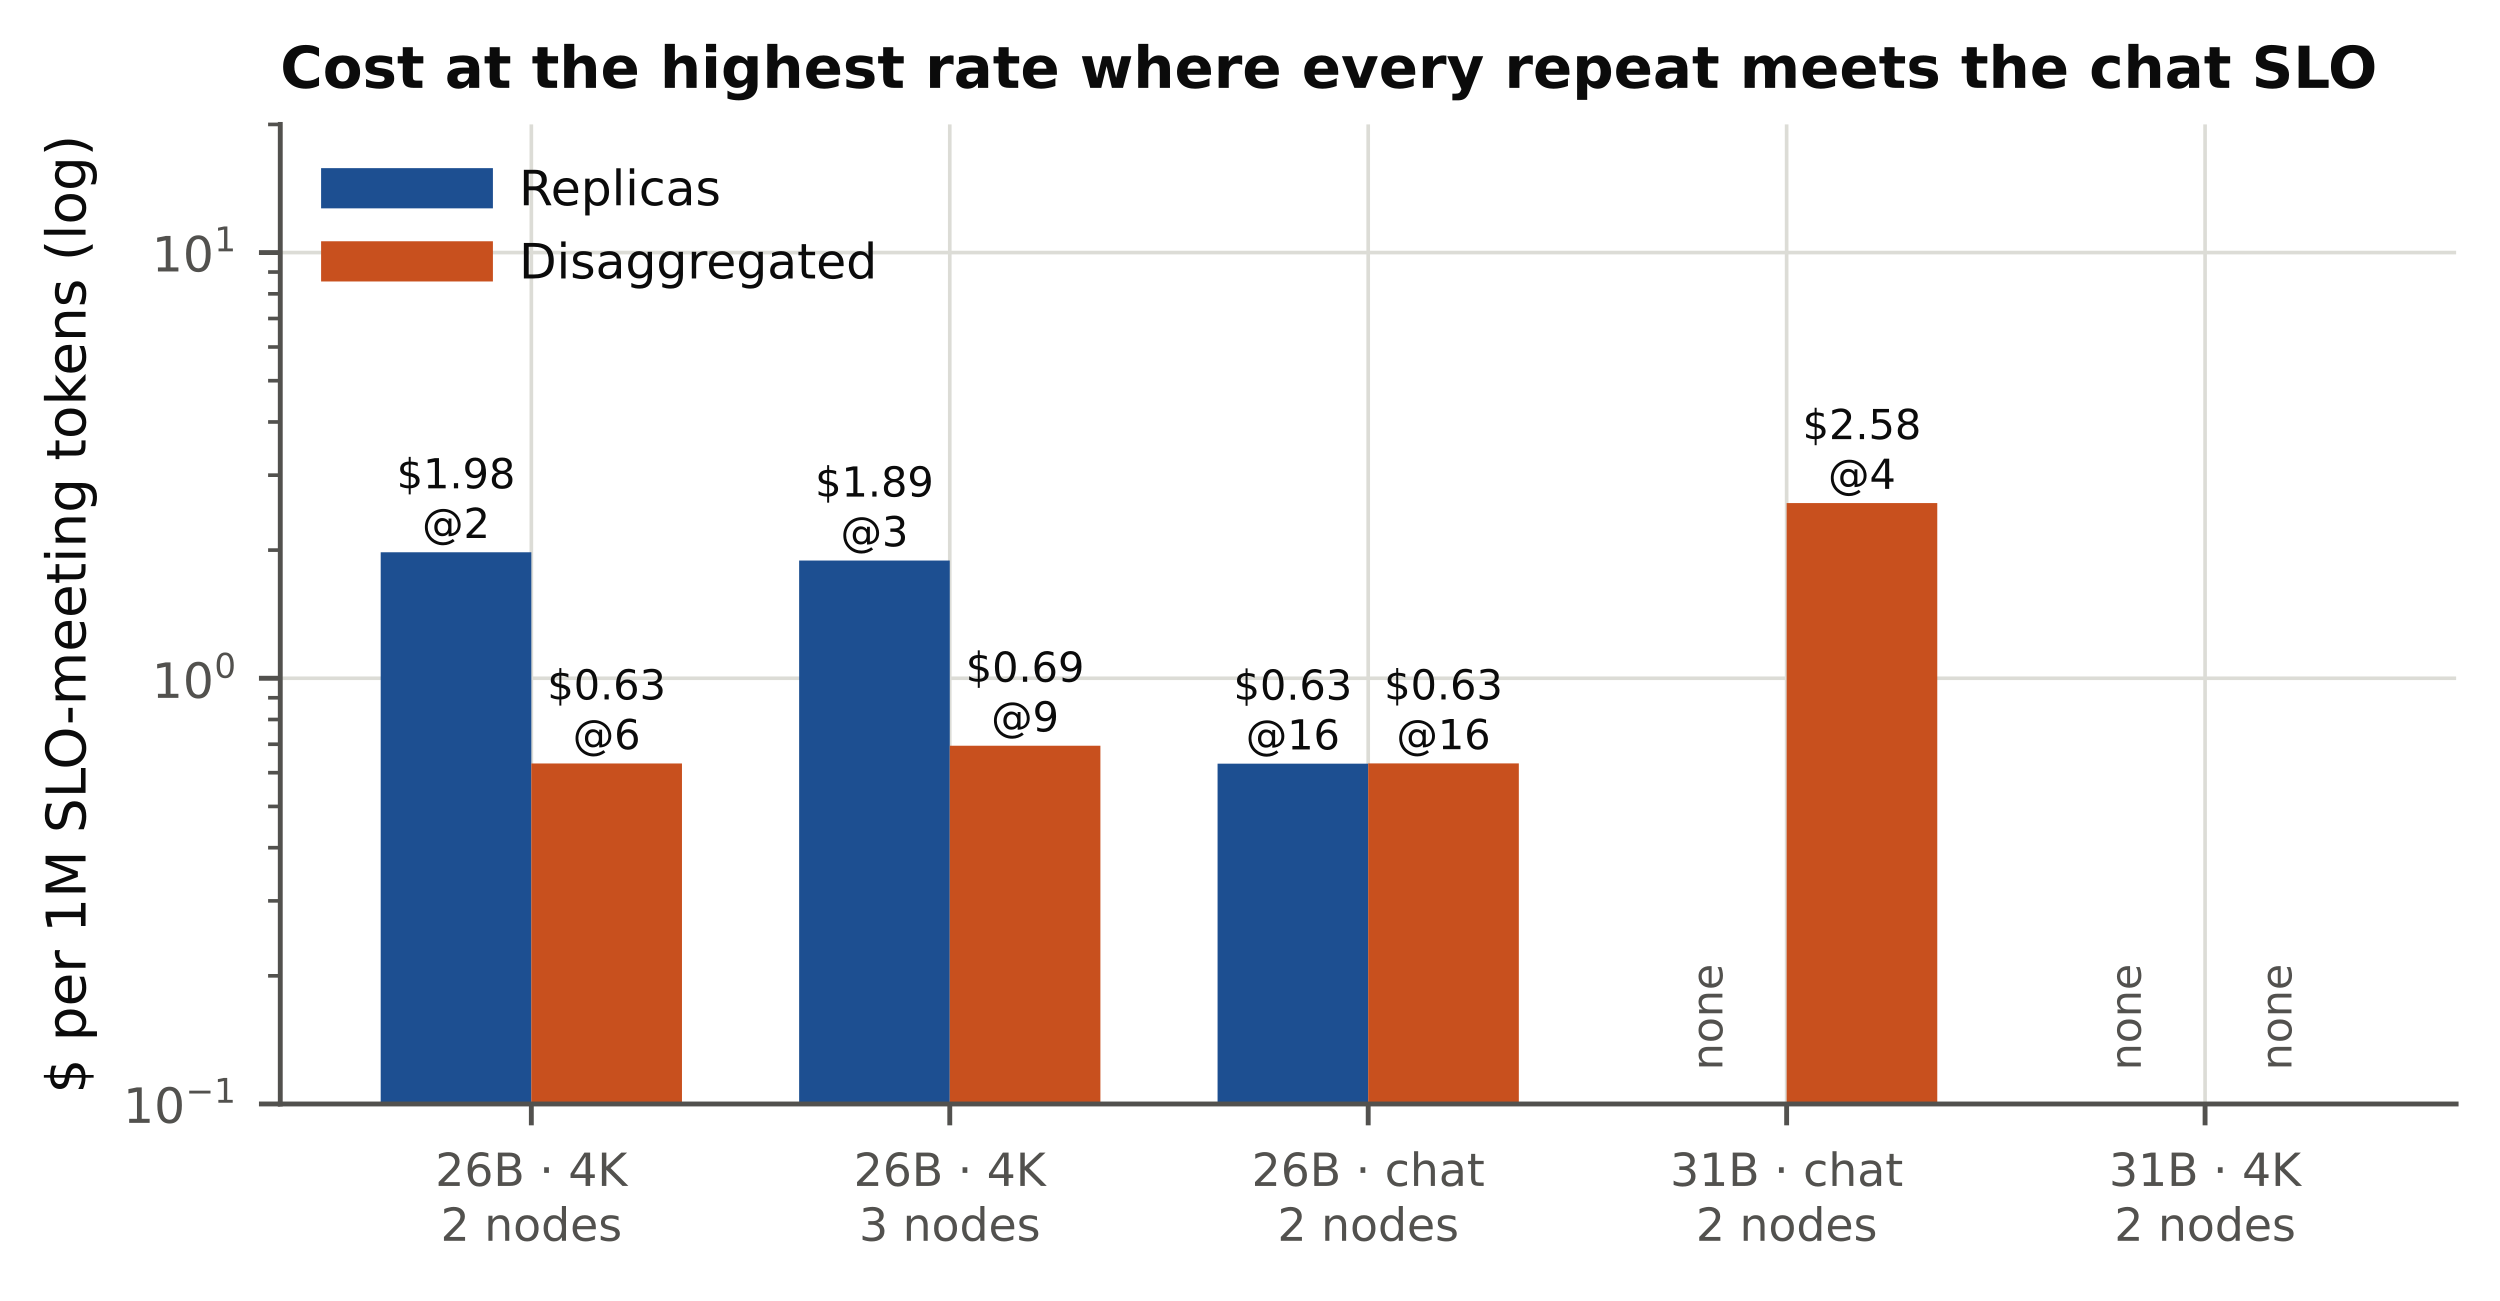
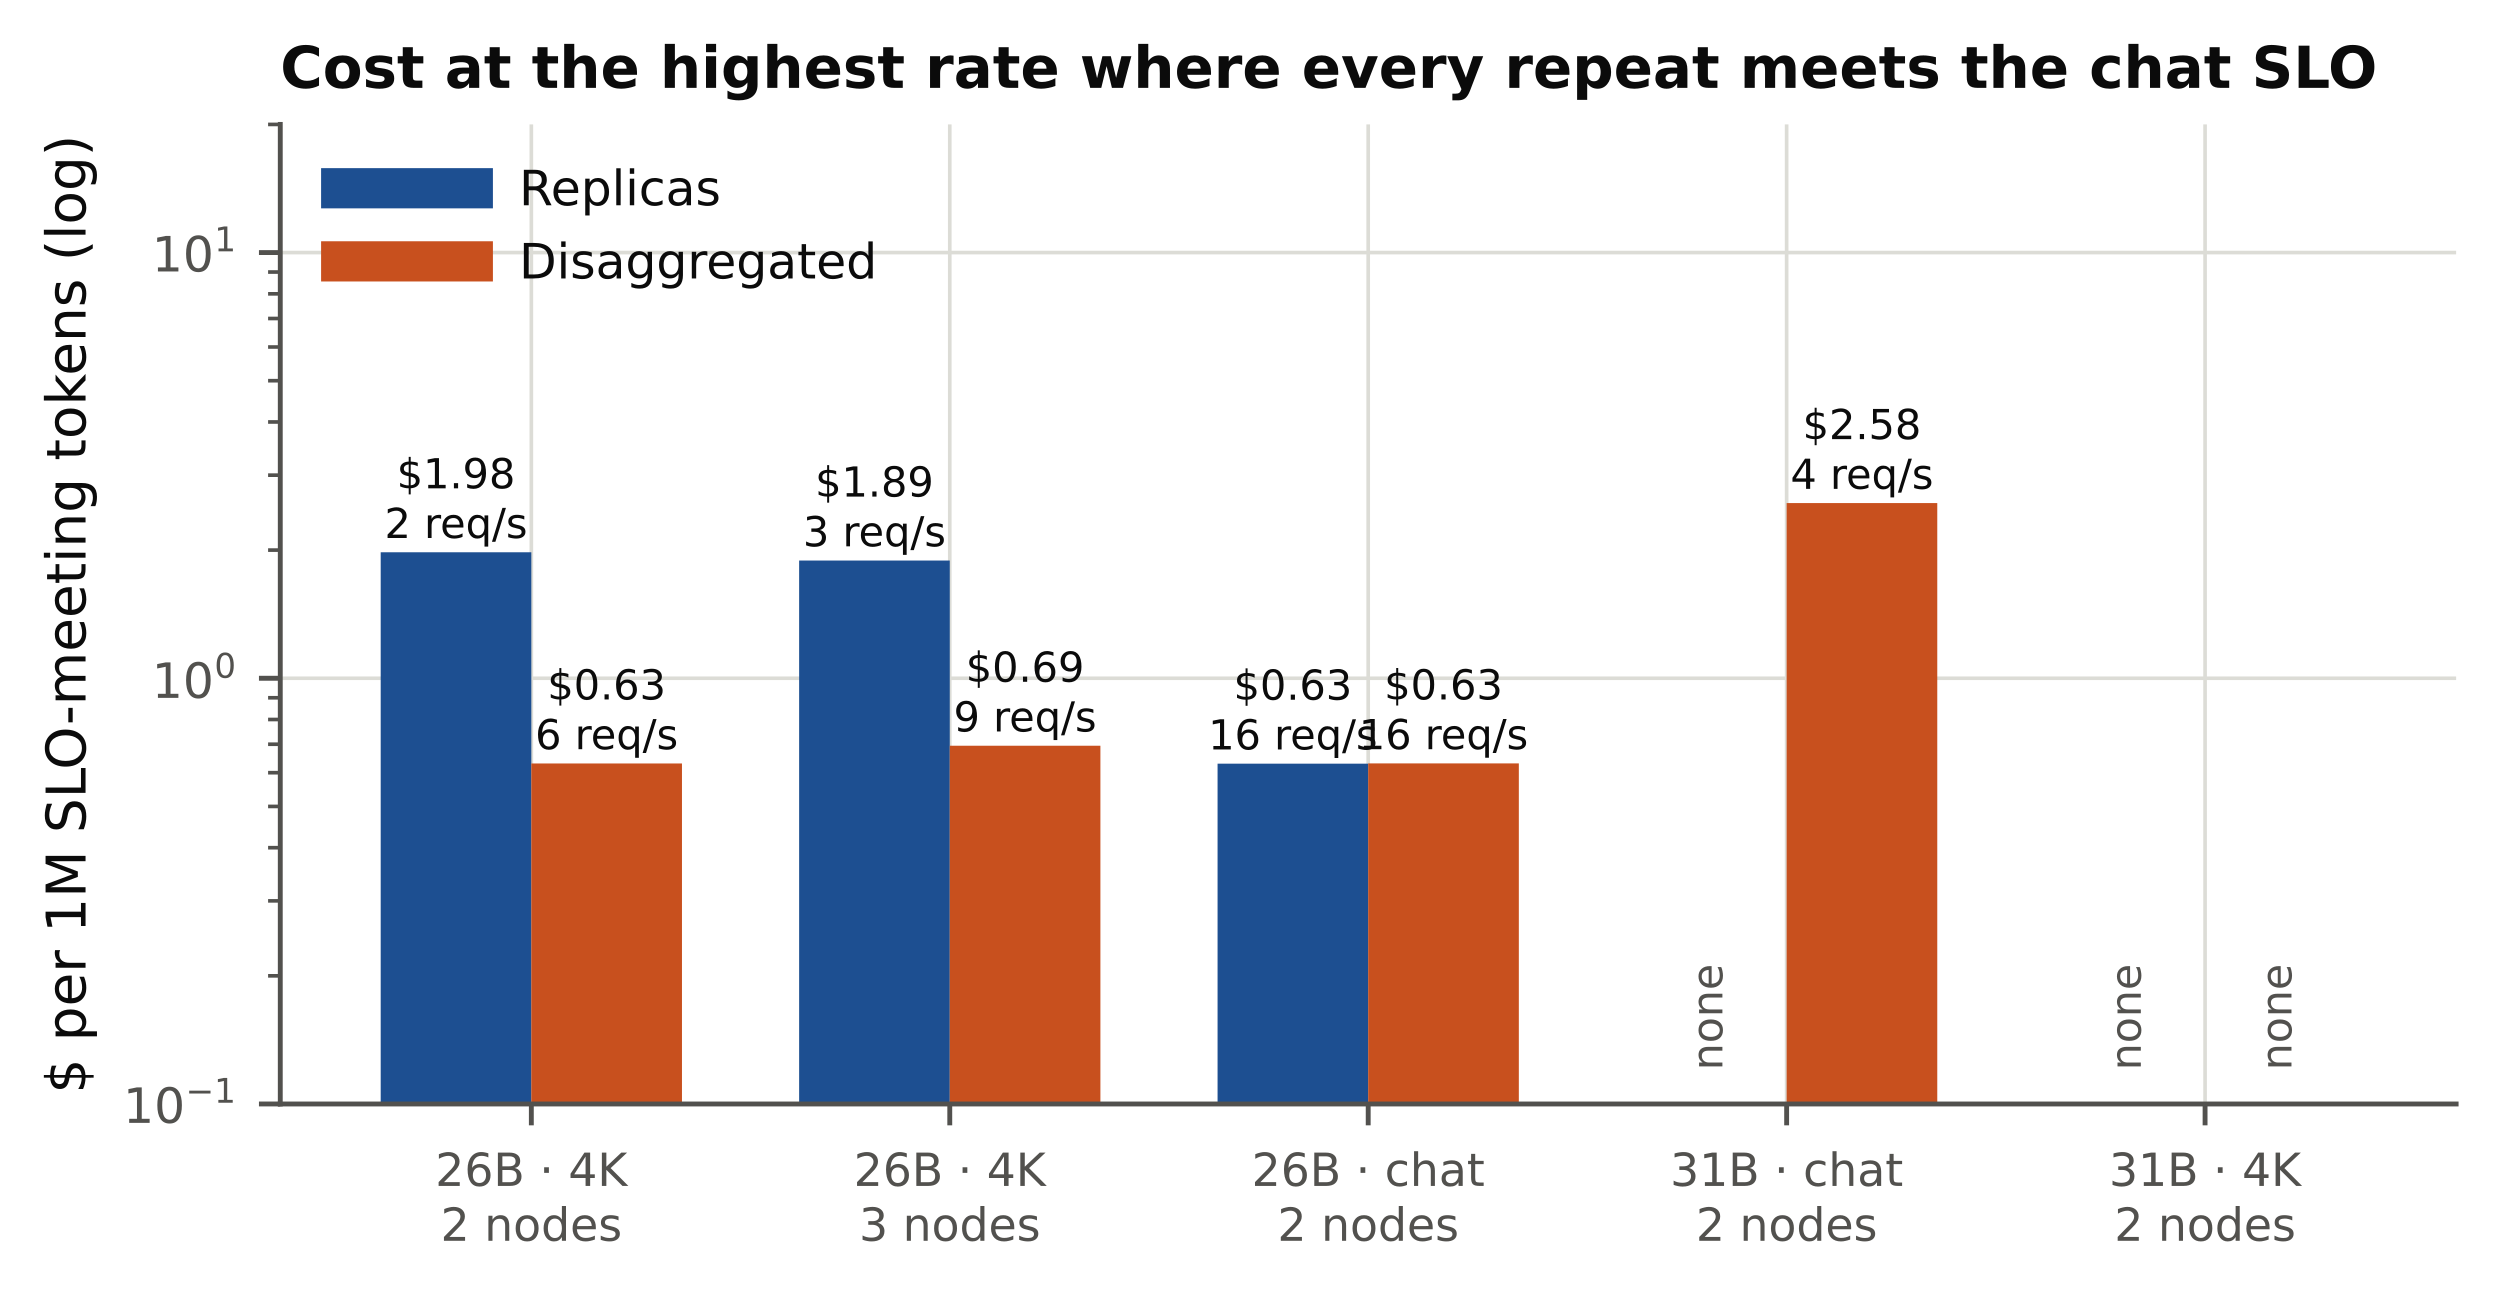
<svg xmlns="http://www.w3.org/2000/svg" xmlns:xlink="http://www.w3.org/1999/xlink" width="410.321pt" height="213.399pt" viewBox="0 0 410.321 213.399" version="1.1">
  <defs>
    <style type="text/css">*{stroke-linejoin: round; stroke-linecap: butt}</style>
  </defs>
  <g id="figure_1">
    <g id="patch_1">
      <path d="M 0 213.399  L 410.321 213.399  L 410.321 0  L 0 0  L 0 213.399  z " style="fill: none" />
    </g>
    <g id="axes_1">
      <g id="patch_2">
        <path d="M 46.001 181.195  L 403.121 181.195  L 403.121 20.419  L 46.001 20.419  L 46.001 181.195  z " style="fill: none" />
      </g>
      <g id="matplotlib.axis_1">
        <g id="xtick_1">
          <g id="line2d_1">
-             <path d="M 87.207 181.195  L 87.207 20.419  " clip-path="url(#p8527b6b269)" style="fill: none; stroke: #dcdcd6; stroke-width: 0.6; stroke-linecap: square" />
+             <path d="M 87.207 181.195  L 87.207 20.419  " clip-path="url(#p32d3699090)" style="fill: none; stroke: #dcdcd6; stroke-width: 0.6; stroke-linecap: square" />
          </g>
          <g id="line2d_2">
            <defs>
-               <path id="m284256e2d8" d="M 0 0  L 0 3.5  " style="stroke: #52514e; stroke-width: 0.8" />
+               <path id="m3acb4a65a3" d="M 0 0  L 0 3.5  " style="stroke: #52514e; stroke-width: 0.8" />
            </defs>
            <g>
-               <use xlink:href="#m284256e2d8" x="87.207" y="181.195" style="fill: #52514e; stroke: #52514e; stroke-width: 0.8" />
+               <use xlink:href="#m3acb4a65a3" x="87.207" y="181.195" style="fill: #52514e; stroke: #52514e; stroke-width: 0.8" />
            </g>
          </g>
          <g id="text_1">
            <text style="font-size: 7.5px; font-family: 'DejaVu Sans', 'Bitstream Vera Sans', 'Computer Modern Sans Serif', 'Lucida Grande', 'Verdana', 'Geneva', 'Lucid', 'Arial', 'Helvetica', 'Avant Garde', sans-serif; fill: #52514e" transform="translate(71.44162 194.6435)">26B · 4K</text>
            <text style="font-size: 7.5px; font-family: 'DejaVu Sans', 'Bitstream Vera Sans', 'Computer Modern Sans Serif', 'Lucida Grande', 'Verdana', 'Geneva', 'Lucid', 'Arial', 'Helvetica', 'Avant Garde', sans-serif; fill: #52514e" transform="translate(72.31643 203.6455)">2 nodes</text>
          </g>
        </g>
        <g id="xtick_2">
          <g id="line2d_3">
-             <path d="M 155.884 181.195  L 155.884 20.419  " clip-path="url(#p8527b6b269)" style="fill: none; stroke: #dcdcd6; stroke-width: 0.6; stroke-linecap: square" />
+             <path d="M 155.884 181.195  L 155.884 20.419  " clip-path="url(#p32d3699090)" style="fill: none; stroke: #dcdcd6; stroke-width: 0.6; stroke-linecap: square" />
          </g>
          <g id="line2d_4">
            <g>
-               <use xlink:href="#m284256e2d8" x="155.884" y="181.195" style="fill: #52514e; stroke: #52514e; stroke-width: 0.8" />
+               <use xlink:href="#m3acb4a65a3" x="155.884" y="181.195" style="fill: #52514e; stroke: #52514e; stroke-width: 0.8" />
            </g>
          </g>
          <g id="text_2">
            <text style="font-size: 7.5px; font-family: 'DejaVu Sans', 'Bitstream Vera Sans', 'Computer Modern Sans Serif', 'Lucida Grande', 'Verdana', 'Geneva', 'Lucid', 'Arial', 'Helvetica', 'Avant Garde', sans-serif; fill: #52514e" transform="translate(140.1185 194.6435)">26B · 4K</text>
            <text style="font-size: 7.5px; font-family: 'DejaVu Sans', 'Bitstream Vera Sans', 'Computer Modern Sans Serif', 'Lucida Grande', 'Verdana', 'Geneva', 'Lucid', 'Arial', 'Helvetica', 'Avant Garde', sans-serif; fill: #52514e" transform="translate(140.9933 203.6455)">3 nodes</text>
          </g>
        </g>
        <g id="xtick_3">
          <g id="line2d_5">
-             <path d="M 224.561 181.195  L 224.561 20.419  " clip-path="url(#p8527b6b269)" style="fill: none; stroke: #dcdcd6; stroke-width: 0.6; stroke-linecap: square" />
+             <path d="M 224.561 181.195  L 224.561 20.419  " clip-path="url(#p32d3699090)" style="fill: none; stroke: #dcdcd6; stroke-width: 0.6; stroke-linecap: square" />
          </g>
          <g id="line2d_6">
            <g>
-               <use xlink:href="#m284256e2d8" x="224.561" y="181.195" style="fill: #52514e; stroke: #52514e; stroke-width: 0.8" />
+               <use xlink:href="#m3acb4a65a3" x="224.561" y="181.195" style="fill: #52514e; stroke: #52514e; stroke-width: 0.8" />
            </g>
          </g>
          <g id="text_3">
            <text style="font-size: 7.5px; font-family: 'DejaVu Sans', 'Bitstream Vera Sans', 'Computer Modern Sans Serif', 'Lucida Grande', 'Verdana', 'Geneva', 'Lucid', 'Arial', 'Helvetica', 'Avant Garde', sans-serif; fill: #52514e" transform="translate(205.4339 194.6441)">26B · chat</text>
            <text style="font-size: 7.5px; font-family: 'DejaVu Sans', 'Bitstream Vera Sans', 'Computer Modern Sans Serif', 'Lucida Grande', 'Verdana', 'Geneva', 'Lucid', 'Arial', 'Helvetica', 'Avant Garde', sans-serif; fill: #52514e" transform="translate(209.6703 203.6461)">2 nodes</text>
          </g>
        </g>
        <g id="xtick_4">
          <g id="line2d_7">
-             <path d="M 293.238 181.195  L 293.238 20.419  " clip-path="url(#p8527b6b269)" style="fill: none; stroke: #dcdcd6; stroke-width: 0.6; stroke-linecap: square" />
+             <path d="M 293.238 181.195  L 293.238 20.419  " clip-path="url(#p32d3699090)" style="fill: none; stroke: #dcdcd6; stroke-width: 0.6; stroke-linecap: square" />
          </g>
          <g id="line2d_8">
            <g>
-               <use xlink:href="#m284256e2d8" x="293.238" y="181.195" style="fill: #52514e; stroke: #52514e; stroke-width: 0.8" />
+               <use xlink:href="#m3acb4a65a3" x="293.238" y="181.195" style="fill: #52514e; stroke: #52514e; stroke-width: 0.8" />
            </g>
          </g>
          <g id="text_4">
            <text style="font-size: 7.5px; font-family: 'DejaVu Sans', 'Bitstream Vera Sans', 'Computer Modern Sans Serif', 'Lucida Grande', 'Verdana', 'Geneva', 'Lucid', 'Arial', 'Helvetica', 'Avant Garde', sans-serif; fill: #52514e" transform="translate(274.1109 194.6441)">31B · chat</text>
            <text style="font-size: 7.5px; font-family: 'DejaVu Sans', 'Bitstream Vera Sans', 'Computer Modern Sans Serif', 'Lucida Grande', 'Verdana', 'Geneva', 'Lucid', 'Arial', 'Helvetica', 'Avant Garde', sans-serif; fill: #52514e" transform="translate(278.3472 203.6461)">2 nodes</text>
          </g>
        </g>
        <g id="xtick_5">
          <g id="line2d_9">
-             <path d="M 361.915 181.195  L 361.915 20.419  " clip-path="url(#p8527b6b269)" style="fill: none; stroke: #dcdcd6; stroke-width: 0.6; stroke-linecap: square" />
+             <path d="M 361.915 181.195  L 361.915 20.419  " clip-path="url(#p32d3699090)" style="fill: none; stroke: #dcdcd6; stroke-width: 0.6; stroke-linecap: square" />
          </g>
          <g id="line2d_10">
            <g>
-               <use xlink:href="#m284256e2d8" x="361.915" y="181.195" style="fill: #52514e; stroke: #52514e; stroke-width: 0.8" />
+               <use xlink:href="#m3acb4a65a3" x="361.915" y="181.195" style="fill: #52514e; stroke: #52514e; stroke-width: 0.8" />
            </g>
          </g>
          <g id="text_5">
            <text style="font-size: 7.5px; font-family: 'DejaVu Sans', 'Bitstream Vera Sans', 'Computer Modern Sans Serif', 'Lucida Grande', 'Verdana', 'Geneva', 'Lucid', 'Arial', 'Helvetica', 'Avant Garde', sans-serif; fill: #52514e" transform="translate(346.1493 194.6435)">31B · 4K</text>
            <text style="font-size: 7.5px; font-family: 'DejaVu Sans', 'Bitstream Vera Sans', 'Computer Modern Sans Serif', 'Lucida Grande', 'Verdana', 'Geneva', 'Lucid', 'Arial', 'Helvetica', 'Avant Garde', sans-serif; fill: #52514e" transform="translate(347.0241 203.6455)">2 nodes</text>
          </g>
        </g>
      </g>
      <g id="matplotlib.axis_2">
        <g id="ytick_1">
          <g id="line2d_11">
-             <path d="M 46.001 181.195  L 403.121 181.195  " clip-path="url(#p8527b6b269)" style="fill: none; stroke: #dcdcd6; stroke-width: 0.6; stroke-linecap: square" />
+             <path d="M 46.001 181.195  L 403.121 181.195  " clip-path="url(#p32d3699090)" style="fill: none; stroke: #dcdcd6; stroke-width: 0.6; stroke-linecap: square" />
          </g>
          <g id="line2d_12">
            <defs>
-               <path id="mf0ea552bec" d="M 0 0  L -3.5 0  " style="stroke: #52514e; stroke-width: 0.8" />
+               <path id="m0fe7e492f7" d="M 0 0  L -3.5 0  " style="stroke: #52514e; stroke-width: 0.8" />
            </defs>
            <g>
-               <use xlink:href="#mf0ea552bec" x="46.001" y="181.195" style="fill: #52514e; stroke: #52514e; stroke-width: 0.8" />
+               <use xlink:href="#m0fe7e492f7" x="46.001" y="181.195" style="fill: #52514e; stroke: #52514e; stroke-width: 0.8" />
            </g>
          </g>
          <g id="text_6">
            <g style="fill: #52514e" transform="translate(20.2007 184.9145)">
              <text>
                <tspan x="0" y="-0.616" style="font-size: 8px; font-family: 'DejaVu Sans'; fill: #52514e">1</tspan>
                <tspan x="5.09" y="-0.616" style="font-size: 8px; font-family: 'DejaVu Sans'; fill: #52514e">0</tspan>
                <tspan x="10.256" y="-3.92" style="font-size: 5.6px; font-family: 'DejaVu Sans'; fill: #52514e">−</tspan>
                <tspan x="14.948" y="-3.92" style="font-size: 5.6px; font-family: 'DejaVu Sans'; fill: #52514e">1</tspan>
              </text>
            </g>
          </g>
        </g>
        <g id="ytick_2">
          <g id="line2d_13">
-             <path d="M 46.001 111.323  L 403.121 111.323  " clip-path="url(#p8527b6b269)" style="fill: none; stroke: #dcdcd6; stroke-width: 0.6; stroke-linecap: square" />
+             <path d="M 46.001 111.323  L 403.121 111.323  " clip-path="url(#p32d3699090)" style="fill: none; stroke: #dcdcd6; stroke-width: 0.6; stroke-linecap: square" />
          </g>
          <g id="line2d_14">
            <g>
-               <use xlink:href="#mf0ea552bec" x="46.001" y="111.323" style="fill: #52514e; stroke: #52514e; stroke-width: 0.8" />
+               <use xlink:href="#m0fe7e492f7" x="46.001" y="111.323" style="fill: #52514e; stroke: #52514e; stroke-width: 0.8" />
            </g>
          </g>
          <g id="text_7">
            <g style="fill: #52514e" transform="translate(24.9207 115.0832)">
              <text>
                <tspan x="0" y="-0.54" style="font-size: 8px; font-family: 'DejaVu Sans'; fill: #52514e">1</tspan>
                <tspan x="5.09" y="-0.54" style="font-size: 8px; font-family: 'DejaVu Sans'; fill: #52514e">0</tspan>
                <tspan x="10.256" y="-3.844" style="font-size: 5.6px; font-family: 'DejaVu Sans'; fill: #52514e">0</tspan>
              </text>
            </g>
          </g>
        </g>
        <g id="ytick_3">
          <g id="line2d_15">
-             <path d="M 46.001 41.452  L 403.121 41.452  " clip-path="url(#p8527b6b269)" style="fill: none; stroke: #dcdcd6; stroke-width: 0.6; stroke-linecap: square" />
+             <path d="M 46.001 41.452  L 403.121 41.452  " clip-path="url(#p32d3699090)" style="fill: none; stroke: #dcdcd6; stroke-width: 0.6; stroke-linecap: square" />
          </g>
          <g id="line2d_16">
            <g>
-               <use xlink:href="#mf0ea552bec" x="46.001" y="41.452" style="fill: #52514e; stroke: #52514e; stroke-width: 0.8" />
+               <use xlink:href="#m0fe7e492f7" x="46.001" y="41.452" style="fill: #52514e; stroke: #52514e; stroke-width: 0.8" />
            </g>
          </g>
          <g id="text_8">
            <g style="fill: #52514e" transform="translate(24.9207 45.17188)">
              <text>
                <tspan x="0" y="-0.616" style="font-size: 8px; font-family: 'DejaVu Sans'; fill: #52514e">1</tspan>
                <tspan x="5.09" y="-0.616" style="font-size: 8px; font-family: 'DejaVu Sans'; fill: #52514e">0</tspan>
                <tspan x="10.256" y="-3.92" style="font-size: 5.6px; font-family: 'DejaVu Sans'; fill: #52514e">1</tspan>
              </text>
            </g>
          </g>
        </g>
        <g id="ytick_4">
          <g id="line2d_17">
            <defs>
-               <path id="m821f0c1ccb" d="M 0 0  L -2 0  " style="stroke: #52514e; stroke-width: 0.6" />
+               <path id="m28aa3a4b1a" d="M 0 0  L -2 0  " style="stroke: #52514e; stroke-width: 0.6" />
            </defs>
            <g>
-               <use xlink:href="#m821f0c1ccb" x="46.001" y="160.161" style="fill: #52514e; stroke: #52514e; stroke-width: 0.6" />
+               <use xlink:href="#m28aa3a4b1a" x="46.001" y="160.161" style="fill: #52514e; stroke: #52514e; stroke-width: 0.6" />
            </g>
          </g>
        </g>
        <g id="ytick_5">
          <g id="line2d_18">
            <g>
-               <use xlink:href="#m821f0c1ccb" x="46.001" y="147.857" style="fill: #52514e; stroke: #52514e; stroke-width: 0.6" />
+               <use xlink:href="#m28aa3a4b1a" x="46.001" y="147.857" style="fill: #52514e; stroke: #52514e; stroke-width: 0.6" />
            </g>
          </g>
        </g>
        <g id="ytick_6">
          <g id="line2d_19">
            <g>
-               <use xlink:href="#m821f0c1ccb" x="46.001" y="139.128" style="fill: #52514e; stroke: #52514e; stroke-width: 0.6" />
+               <use xlink:href="#m28aa3a4b1a" x="46.001" y="139.128" style="fill: #52514e; stroke: #52514e; stroke-width: 0.6" />
            </g>
          </g>
        </g>
        <g id="ytick_7">
          <g id="line2d_20">
            <g>
-               <use xlink:href="#m821f0c1ccb" x="46.001" y="132.357" style="fill: #52514e; stroke: #52514e; stroke-width: 0.6" />
+               <use xlink:href="#m28aa3a4b1a" x="46.001" y="132.357" style="fill: #52514e; stroke: #52514e; stroke-width: 0.6" />
            </g>
          </g>
        </g>
        <g id="ytick_8">
          <g id="line2d_21">
            <g>
-               <use xlink:href="#m821f0c1ccb" x="46.001" y="126.824" style="fill: #52514e; stroke: #52514e; stroke-width: 0.6" />
+               <use xlink:href="#m28aa3a4b1a" x="46.001" y="126.824" style="fill: #52514e; stroke: #52514e; stroke-width: 0.6" />
            </g>
          </g>
        </g>
        <g id="ytick_9">
          <g id="line2d_22">
            <g>
-               <use xlink:href="#m821f0c1ccb" x="46.001" y="122.146" style="fill: #52514e; stroke: #52514e; stroke-width: 0.6" />
+               <use xlink:href="#m28aa3a4b1a" x="46.001" y="122.146" style="fill: #52514e; stroke: #52514e; stroke-width: 0.6" />
            </g>
          </g>
        </g>
        <g id="ytick_10">
          <g id="line2d_23">
            <g>
-               <use xlink:href="#m821f0c1ccb" x="46.001" y="118.094" style="fill: #52514e; stroke: #52514e; stroke-width: 0.6" />
+               <use xlink:href="#m28aa3a4b1a" x="46.001" y="118.094" style="fill: #52514e; stroke: #52514e; stroke-width: 0.6" />
            </g>
          </g>
        </g>
        <g id="ytick_11">
          <g id="line2d_24">
            <g>
-               <use xlink:href="#m821f0c1ccb" x="46.001" y="114.52" style="fill: #52514e; stroke: #52514e; stroke-width: 0.6" />
+               <use xlink:href="#m28aa3a4b1a" x="46.001" y="114.52" style="fill: #52514e; stroke: #52514e; stroke-width: 0.6" />
            </g>
          </g>
        </g>
        <g id="ytick_12">
          <g id="line2d_25">
            <g>
-               <use xlink:href="#m821f0c1ccb" x="46.001" y="90.29" style="fill: #52514e; stroke: #52514e; stroke-width: 0.6" />
+               <use xlink:href="#m28aa3a4b1a" x="46.001" y="90.29" style="fill: #52514e; stroke: #52514e; stroke-width: 0.6" />
            </g>
          </g>
        </g>
        <g id="ytick_13">
          <g id="line2d_26">
            <g>
-               <use xlink:href="#m821f0c1ccb" x="46.001" y="77.986" style="fill: #52514e; stroke: #52514e; stroke-width: 0.6" />
+               <use xlink:href="#m28aa3a4b1a" x="46.001" y="77.986" style="fill: #52514e; stroke: #52514e; stroke-width: 0.6" />
            </g>
          </g>
        </g>
        <g id="ytick_14">
          <g id="line2d_27">
            <g>
-               <use xlink:href="#m821f0c1ccb" x="46.001" y="69.256" style="fill: #52514e; stroke: #52514e; stroke-width: 0.6" />
+               <use xlink:href="#m28aa3a4b1a" x="46.001" y="69.256" style="fill: #52514e; stroke: #52514e; stroke-width: 0.6" />
            </g>
          </g>
        </g>
        <g id="ytick_15">
          <g id="line2d_28">
            <g>
-               <use xlink:href="#m821f0c1ccb" x="46.001" y="62.485" style="fill: #52514e; stroke: #52514e; stroke-width: 0.6" />
+               <use xlink:href="#m28aa3a4b1a" x="46.001" y="62.485" style="fill: #52514e; stroke: #52514e; stroke-width: 0.6" />
            </g>
          </g>
        </g>
        <g id="ytick_16">
          <g id="line2d_29">
            <g>
-               <use xlink:href="#m821f0c1ccb" x="46.001" y="56.953" style="fill: #52514e; stroke: #52514e; stroke-width: 0.6" />
+               <use xlink:href="#m28aa3a4b1a" x="46.001" y="56.953" style="fill: #52514e; stroke: #52514e; stroke-width: 0.6" />
            </g>
          </g>
        </g>
        <g id="ytick_17">
          <g id="line2d_30">
            <g>
-               <use xlink:href="#m821f0c1ccb" x="46.001" y="52.275" style="fill: #52514e; stroke: #52514e; stroke-width: 0.6" />
+               <use xlink:href="#m28aa3a4b1a" x="46.001" y="52.275" style="fill: #52514e; stroke: #52514e; stroke-width: 0.6" />
            </g>
          </g>
        </g>
        <g id="ytick_18">
          <g id="line2d_31">
            <g>
-               <use xlink:href="#m821f0c1ccb" x="46.001" y="48.223" style="fill: #52514e; stroke: #52514e; stroke-width: 0.6" />
+               <use xlink:href="#m28aa3a4b1a" x="46.001" y="48.223" style="fill: #52514e; stroke: #52514e; stroke-width: 0.6" />
            </g>
          </g>
        </g>
        <g id="ytick_19">
          <g id="line2d_32">
            <g>
-               <use xlink:href="#m821f0c1ccb" x="46.001" y="44.649" style="fill: #52514e; stroke: #52514e; stroke-width: 0.6" />
+               <use xlink:href="#m28aa3a4b1a" x="46.001" y="44.649" style="fill: #52514e; stroke: #52514e; stroke-width: 0.6" />
            </g>
          </g>
        </g>
        <g id="ytick_20">
          <g id="line2d_33">
            <g>
-               <use xlink:href="#m821f0c1ccb" x="46.001" y="20.419" style="fill: #52514e; stroke: #52514e; stroke-width: 0.6" />
+               <use xlink:href="#m28aa3a4b1a" x="46.001" y="20.419" style="fill: #52514e; stroke: #52514e; stroke-width: 0.6" />
            </g>
          </g>
        </g>
        <g id="text_9">
          <text style="font-size: 9px; font-family: 'DejaVu Sans', 'Bitstream Vera Sans', 'Computer Modern Sans Serif', 'Lucida Grande', 'Verdana', 'Geneva', 'Lucid', 'Arial', 'Helvetica', 'Avant Garde', sans-serif; text-anchor: middle; fill: #0b0b0b" x="14.039" y="100.807" transform="rotate(-90 14.03859 100.8065)">$ per 1M SLO-meeting tokens (log)</text>
        </g>
      </g>
      <g id="patch_3">
-         <path d="M 62.483 69982.642  L 87.207 69982.642  L 87.207 90.641  L 62.483 90.641  z " clip-path="url(#p8527b6b269)" style="fill: #1d4f91" />
+         <path d="M 62.483 69982.642  L 87.207 69982.642  L 87.207 90.641  L 62.483 90.641  z " clip-path="url(#p32d3699090)" style="fill: #1d4f91" />
      </g>
      <g id="patch_4">
-         <path d="M 87.207 69982.642  L 111.931 69982.642  L 111.931 125.302  L 87.207 125.302  z " clip-path="url(#p8527b6b269)" style="fill: #c8501e" />
+         <path d="M 87.207 69982.642  L 111.931 69982.642  L 111.931 125.302  L 87.207 125.302  z " clip-path="url(#p32d3699090)" style="fill: #c8501e" />
      </g>
      <g id="patch_5">
-         <path d="M 131.16 69982.642  L 155.884 69982.642  L 155.884 91.999  L 131.16 91.999  z " clip-path="url(#p8527b6b269)" style="fill: #1d4f91" />
+         <path d="M 131.16 69982.642  L 155.884 69982.642  L 155.884 91.999  L 131.16 91.999  z " clip-path="url(#p32d3699090)" style="fill: #1d4f91" />
      </g>
      <g id="patch_6">
-         <path d="M 155.884 69982.642  L 180.607 69982.642  L 180.607 122.394  L 155.884 122.394  z " clip-path="url(#p8527b6b269)" style="fill: #c8501e" />
+         <path d="M 155.884 69982.642  L 180.607 69982.642  L 180.607 122.394  L 155.884 122.394  z " clip-path="url(#p32d3699090)" style="fill: #c8501e" />
      </g>
      <g id="patch_7">
-         <path d="M 199.837 69982.642  L 224.561 69982.642  L 224.561 125.34  L 199.837 125.34  z " clip-path="url(#p8527b6b269)" style="fill: #1d4f91" />
+         <path d="M 199.837 69982.642  L 224.561 69982.642  L 224.561 125.34  L 199.837 125.34  z " clip-path="url(#p32d3699090)" style="fill: #1d4f91" />
      </g>
      <g id="patch_8">
-         <path d="M 224.561 69982.642  L 249.284 69982.642  L 249.284 125.296  L 224.561 125.296  z " clip-path="url(#p8527b6b269)" style="fill: #c8501e" />
+         <path d="M 224.561 69982.642  L 249.284 69982.642  L 249.284 125.296  L 224.561 125.296  z " clip-path="url(#p32d3699090)" style="fill: #c8501e" />
      </g>
      <g id="patch_9">
-         <path d="M 293.238 69982.642  L 317.961 69982.642  L 317.961 82.569  L 293.238 82.569  z " clip-path="url(#p8527b6b269)" style="fill: #c8501e" />
+         <path d="M 293.238 69982.642  L 317.961 69982.642  L 317.961 82.569  L 293.238 82.569  z " clip-path="url(#p32d3699090)" style="fill: #c8501e" />
      </g>
      <g id="patch_10">
        <path d="M 46.001 181.195  L 46.001 20.419  " style="fill: none; stroke: #52514e; stroke-width: 0.8; stroke-linejoin: miter; stroke-linecap: square" />
      </g>
      <g id="patch_11">
        <path d="M 46.001 181.195  L 403.121 181.195  " style="fill: none; stroke: #52514e; stroke-width: 0.8; stroke-linejoin: miter; stroke-linecap: square" />
      </g>
      <g id="text_10">
        <text style="font-size: 6.8px; font-family: 'DejaVu Sans', 'Bitstream Vera Sans', 'Computer Modern Sans Serif', 'Lucida Grande', 'Verdana', 'Geneva', 'Lucid', 'Arial', 'Helvetica', 'Avant Garde', sans-serif; fill: #0b0b0b" transform="translate(65.11145 80.14382)">$1.98</text>
-         <text style="font-size: 6.8px; font-family: 'DejaVu Sans', 'Bitstream Vera Sans', 'Computer Modern Sans Serif', 'Lucida Grande', 'Verdana', 'Geneva', 'Lucid', 'Arial', 'Helvetica', 'Avant Garde', sans-serif; fill: #0b0b0b" transform="translate(69.28176 88.30515)">@2</text>
+         <text style="font-size: 6.8px; font-family: 'DejaVu Sans', 'Bitstream Vera Sans', 'Computer Modern Sans Serif', 'Lucida Grande', 'Verdana', 'Geneva', 'Lucid', 'Arial', 'Helvetica', 'Avant Garde', sans-serif; fill: #0b0b0b" transform="translate(63.11129 88.30515)">2 req/s</text>
      </g>
      <g id="text_11">
        <text style="font-size: 6.8px; font-family: 'DejaVu Sans', 'Bitstream Vera Sans', 'Computer Modern Sans Serif', 'Lucida Grande', 'Verdana', 'Geneva', 'Lucid', 'Arial', 'Helvetica', 'Avant Garde', sans-serif; fill: #0b0b0b" transform="translate(89.83514 114.8058)">$0.63</text>
-         <text style="font-size: 6.8px; font-family: 'DejaVu Sans', 'Bitstream Vera Sans', 'Computer Modern Sans Serif', 'Lucida Grande', 'Verdana', 'Geneva', 'Lucid', 'Arial', 'Helvetica', 'Avant Garde', sans-serif; fill: #0b0b0b" transform="translate(94.00545 122.9671)">@6</text>
+         <text style="font-size: 6.8px; font-family: 'DejaVu Sans', 'Bitstream Vera Sans', 'Computer Modern Sans Serif', 'Lucida Grande', 'Verdana', 'Geneva', 'Lucid', 'Arial', 'Helvetica', 'Avant Garde', sans-serif; fill: #0b0b0b" transform="translate(87.83498 122.9671)">6 req/s</text>
      </g>
      <g id="text_12">
        <text style="font-size: 6.8px; font-family: 'DejaVu Sans', 'Bitstream Vera Sans', 'Computer Modern Sans Serif', 'Lucida Grande', 'Verdana', 'Geneva', 'Lucid', 'Arial', 'Helvetica', 'Avant Garde', sans-serif; fill: #0b0b0b" transform="translate(133.7884 81.50199)">$1.89</text>
-         <text style="font-size: 6.8px; font-family: 'DejaVu Sans', 'Bitstream Vera Sans', 'Computer Modern Sans Serif', 'Lucida Grande', 'Verdana', 'Geneva', 'Lucid', 'Arial', 'Helvetica', 'Avant Garde', sans-serif; fill: #0b0b0b" transform="translate(137.9587 89.66332)">@3</text>
+         <text style="font-size: 6.8px; font-family: 'DejaVu Sans', 'Bitstream Vera Sans', 'Computer Modern Sans Serif', 'Lucida Grande', 'Verdana', 'Geneva', 'Lucid', 'Arial', 'Helvetica', 'Avant Garde', sans-serif; fill: #0b0b0b" transform="translate(131.7882 89.66332)">3 req/s</text>
      </g>
      <g id="text_13">
        <text style="font-size: 6.8px; font-family: 'DejaVu Sans', 'Bitstream Vera Sans', 'Computer Modern Sans Serif', 'Lucida Grande', 'Verdana', 'Geneva', 'Lucid', 'Arial', 'Helvetica', 'Avant Garde', sans-serif; fill: #0b0b0b" transform="translate(158.5121 111.8975)">$0.69</text>
-         <text style="font-size: 6.8px; font-family: 'DejaVu Sans', 'Bitstream Vera Sans', 'Computer Modern Sans Serif', 'Lucida Grande', 'Verdana', 'Geneva', 'Lucid', 'Arial', 'Helvetica', 'Avant Garde', sans-serif; fill: #0b0b0b" transform="translate(162.6824 120.0588)">@9</text>
+         <text style="font-size: 6.8px; font-family: 'DejaVu Sans', 'Bitstream Vera Sans', 'Computer Modern Sans Serif', 'Lucida Grande', 'Verdana', 'Geneva', 'Lucid', 'Arial', 'Helvetica', 'Avant Garde', sans-serif; fill: #0b0b0b" transform="translate(156.5119 120.0588)">9 req/s</text>
      </g>
      <g id="text_14">
        <text style="font-size: 6.8px; font-family: 'DejaVu Sans', 'Bitstream Vera Sans', 'Computer Modern Sans Serif', 'Lucida Grande', 'Verdana', 'Geneva', 'Lucid', 'Arial', 'Helvetica', 'Avant Garde', sans-serif; fill: #0b0b0b" transform="translate(202.4653 114.8437)">$0.63</text>
-         <text style="font-size: 6.8px; font-family: 'DejaVu Sans', 'Bitstream Vera Sans', 'Computer Modern Sans Serif', 'Lucida Grande', 'Verdana', 'Geneva', 'Lucid', 'Arial', 'Helvetica', 'Avant Garde', sans-serif; fill: #0b0b0b" transform="translate(204.4724 123.005)">@16</text>
+         <text style="font-size: 6.8px; font-family: 'DejaVu Sans', 'Bitstream Vera Sans', 'Computer Modern Sans Serif', 'Lucida Grande', 'Verdana', 'Geneva', 'Lucid', 'Arial', 'Helvetica', 'Avant Garde', sans-serif; fill: #0b0b0b" transform="translate(198.3019 123.005)">16 req/s</text>
      </g>
      <g id="text_15">
        <text style="font-size: 6.8px; font-family: 'DejaVu Sans', 'Bitstream Vera Sans', 'Computer Modern Sans Serif', 'Lucida Grande', 'Verdana', 'Geneva', 'Lucid', 'Arial', 'Helvetica', 'Avant Garde', sans-serif; fill: #0b0b0b" transform="translate(227.189 114.7991)">$0.63</text>
-         <text style="font-size: 6.8px; font-family: 'DejaVu Sans', 'Bitstream Vera Sans', 'Computer Modern Sans Serif', 'Lucida Grande', 'Verdana', 'Geneva', 'Lucid', 'Arial', 'Helvetica', 'Avant Garde', sans-serif; fill: #0b0b0b" transform="translate(229.196 122.9605)">@16</text>
+         <text style="font-size: 6.8px; font-family: 'DejaVu Sans', 'Bitstream Vera Sans', 'Computer Modern Sans Serif', 'Lucida Grande', 'Verdana', 'Geneva', 'Lucid', 'Arial', 'Helvetica', 'Avant Garde', sans-serif; fill: #0b0b0b" transform="translate(223.0256 122.9605)">16 req/s</text>
      </g>
      <g id="text_16">
        <text style="font-size: 7px; font-family: 'DejaVu Sans', 'Bitstream Vera Sans', 'Computer Modern Sans Serif', 'Lucida Grande', 'Verdana', 'Geneva', 'Lucid', 'Arial', 'Helvetica', 'Avant Garde', sans-serif; fill: #52514e" transform="translate(282.6941 175.662) rotate(-90)">none</text>
      </g>
      <g id="text_17">
        <text style="font-size: 6.8px; font-family: 'DejaVu Sans', 'Bitstream Vera Sans', 'Computer Modern Sans Serif', 'Lucida Grande', 'Verdana', 'Geneva', 'Lucid', 'Arial', 'Helvetica', 'Avant Garde', sans-serif; fill: #0b0b0b" transform="translate(295.8659 72.07195)">$2.58</text>
-         <text style="font-size: 6.8px; font-family: 'DejaVu Sans', 'Bitstream Vera Sans', 'Computer Modern Sans Serif', 'Lucida Grande', 'Verdana', 'Geneva', 'Lucid', 'Arial', 'Helvetica', 'Avant Garde', sans-serif; fill: #0b0b0b" transform="translate(300.0362 80.23328)">@4</text>
+         <text style="font-size: 6.8px; font-family: 'DejaVu Sans', 'Bitstream Vera Sans', 'Computer Modern Sans Serif', 'Lucida Grande', 'Verdana', 'Geneva', 'Lucid', 'Arial', 'Helvetica', 'Avant Garde', sans-serif; fill: #0b0b0b" transform="translate(293.8658 80.23328)">4 req/s</text>
      </g>
      <g id="text_18">
        <text style="font-size: 7px; font-family: 'DejaVu Sans', 'Bitstream Vera Sans', 'Computer Modern Sans Serif', 'Lucida Grande', 'Verdana', 'Geneva', 'Lucid', 'Arial', 'Helvetica', 'Avant Garde', sans-serif; fill: #52514e" transform="translate(351.3711 175.662) rotate(-90)">none</text>
      </g>
      <g id="text_19">
        <text style="font-size: 7px; font-family: 'DejaVu Sans', 'Bitstream Vera Sans', 'Computer Modern Sans Serif', 'Lucida Grande', 'Verdana', 'Geneva', 'Lucid', 'Arial', 'Helvetica', 'Avant Garde', sans-serif; fill: #52514e" transform="translate(376.0948 175.662) rotate(-90)">none</text>
      </g>
      <g id="text_20">
        <text style="font-weight: 700; font-size: 9.5px; font-family: 'DejaVu Sans', 'Bitstream Vera Sans', 'Computer Modern Sans Serif', 'Lucida Grande', 'Verdana', 'Geneva', 'Lucid', 'Arial', 'Helvetica', 'Avant Garde', sans-serif; text-anchor: start; fill: #0b0b0b" x="46.001" y="14.419" transform="rotate(-0 46.0007 14.41852)">Cost at the highest rate where every repeat meets the chat SLO</text>
      </g>
      <g id="legend_1">
        <g id="patch_12">
          <path d="M 53.201 33.697  L 80.401 33.697  L 80.401 28.097  L 53.201 28.097  z " style="fill: #1d4f91; stroke: #1d4f91; stroke-linejoin: miter" />
        </g>
        <g id="text_21">
          <text style="font-size: 8px; font-family: 'DejaVu Sans', 'Bitstream Vera Sans', 'Computer Modern Sans Serif', 'Lucida Grande', 'Verdana', 'Geneva', 'Lucid', 'Arial', 'Helvetica', 'Avant Garde', sans-serif; text-anchor: start; fill: #0b0b0b" x="85.201" y="33.697" transform="rotate(-0 85.2007 33.69727)">Replicas</text>
        </g>
        <g id="patch_13">
          <path d="M 53.201 45.698  L 80.401 45.698  L 80.401 40.098  L 53.201 40.098  z " style="fill: #c8501e; stroke: #c8501e; stroke-linejoin: miter" />
        </g>
        <g id="text_22">
          <text style="font-size: 8px; font-family: 'DejaVu Sans', 'Bitstream Vera Sans', 'Computer Modern Sans Serif', 'Lucida Grande', 'Verdana', 'Geneva', 'Lucid', 'Arial', 'Helvetica', 'Avant Garde', sans-serif; text-anchor: start; fill: #0b0b0b" x="85.201" y="45.698" transform="rotate(-0 85.2007 45.69789)">Disaggregated</text>
        </g>
      </g>
    </g>
  </g>
  <defs>
-     <clipPath id="p8527b6b269">
+     <clipPath id="p32d3699090">
      <rect x="46.001" y="20.419" width="357.12" height="160.776" />
    </clipPath>
  </defs>
</svg>
